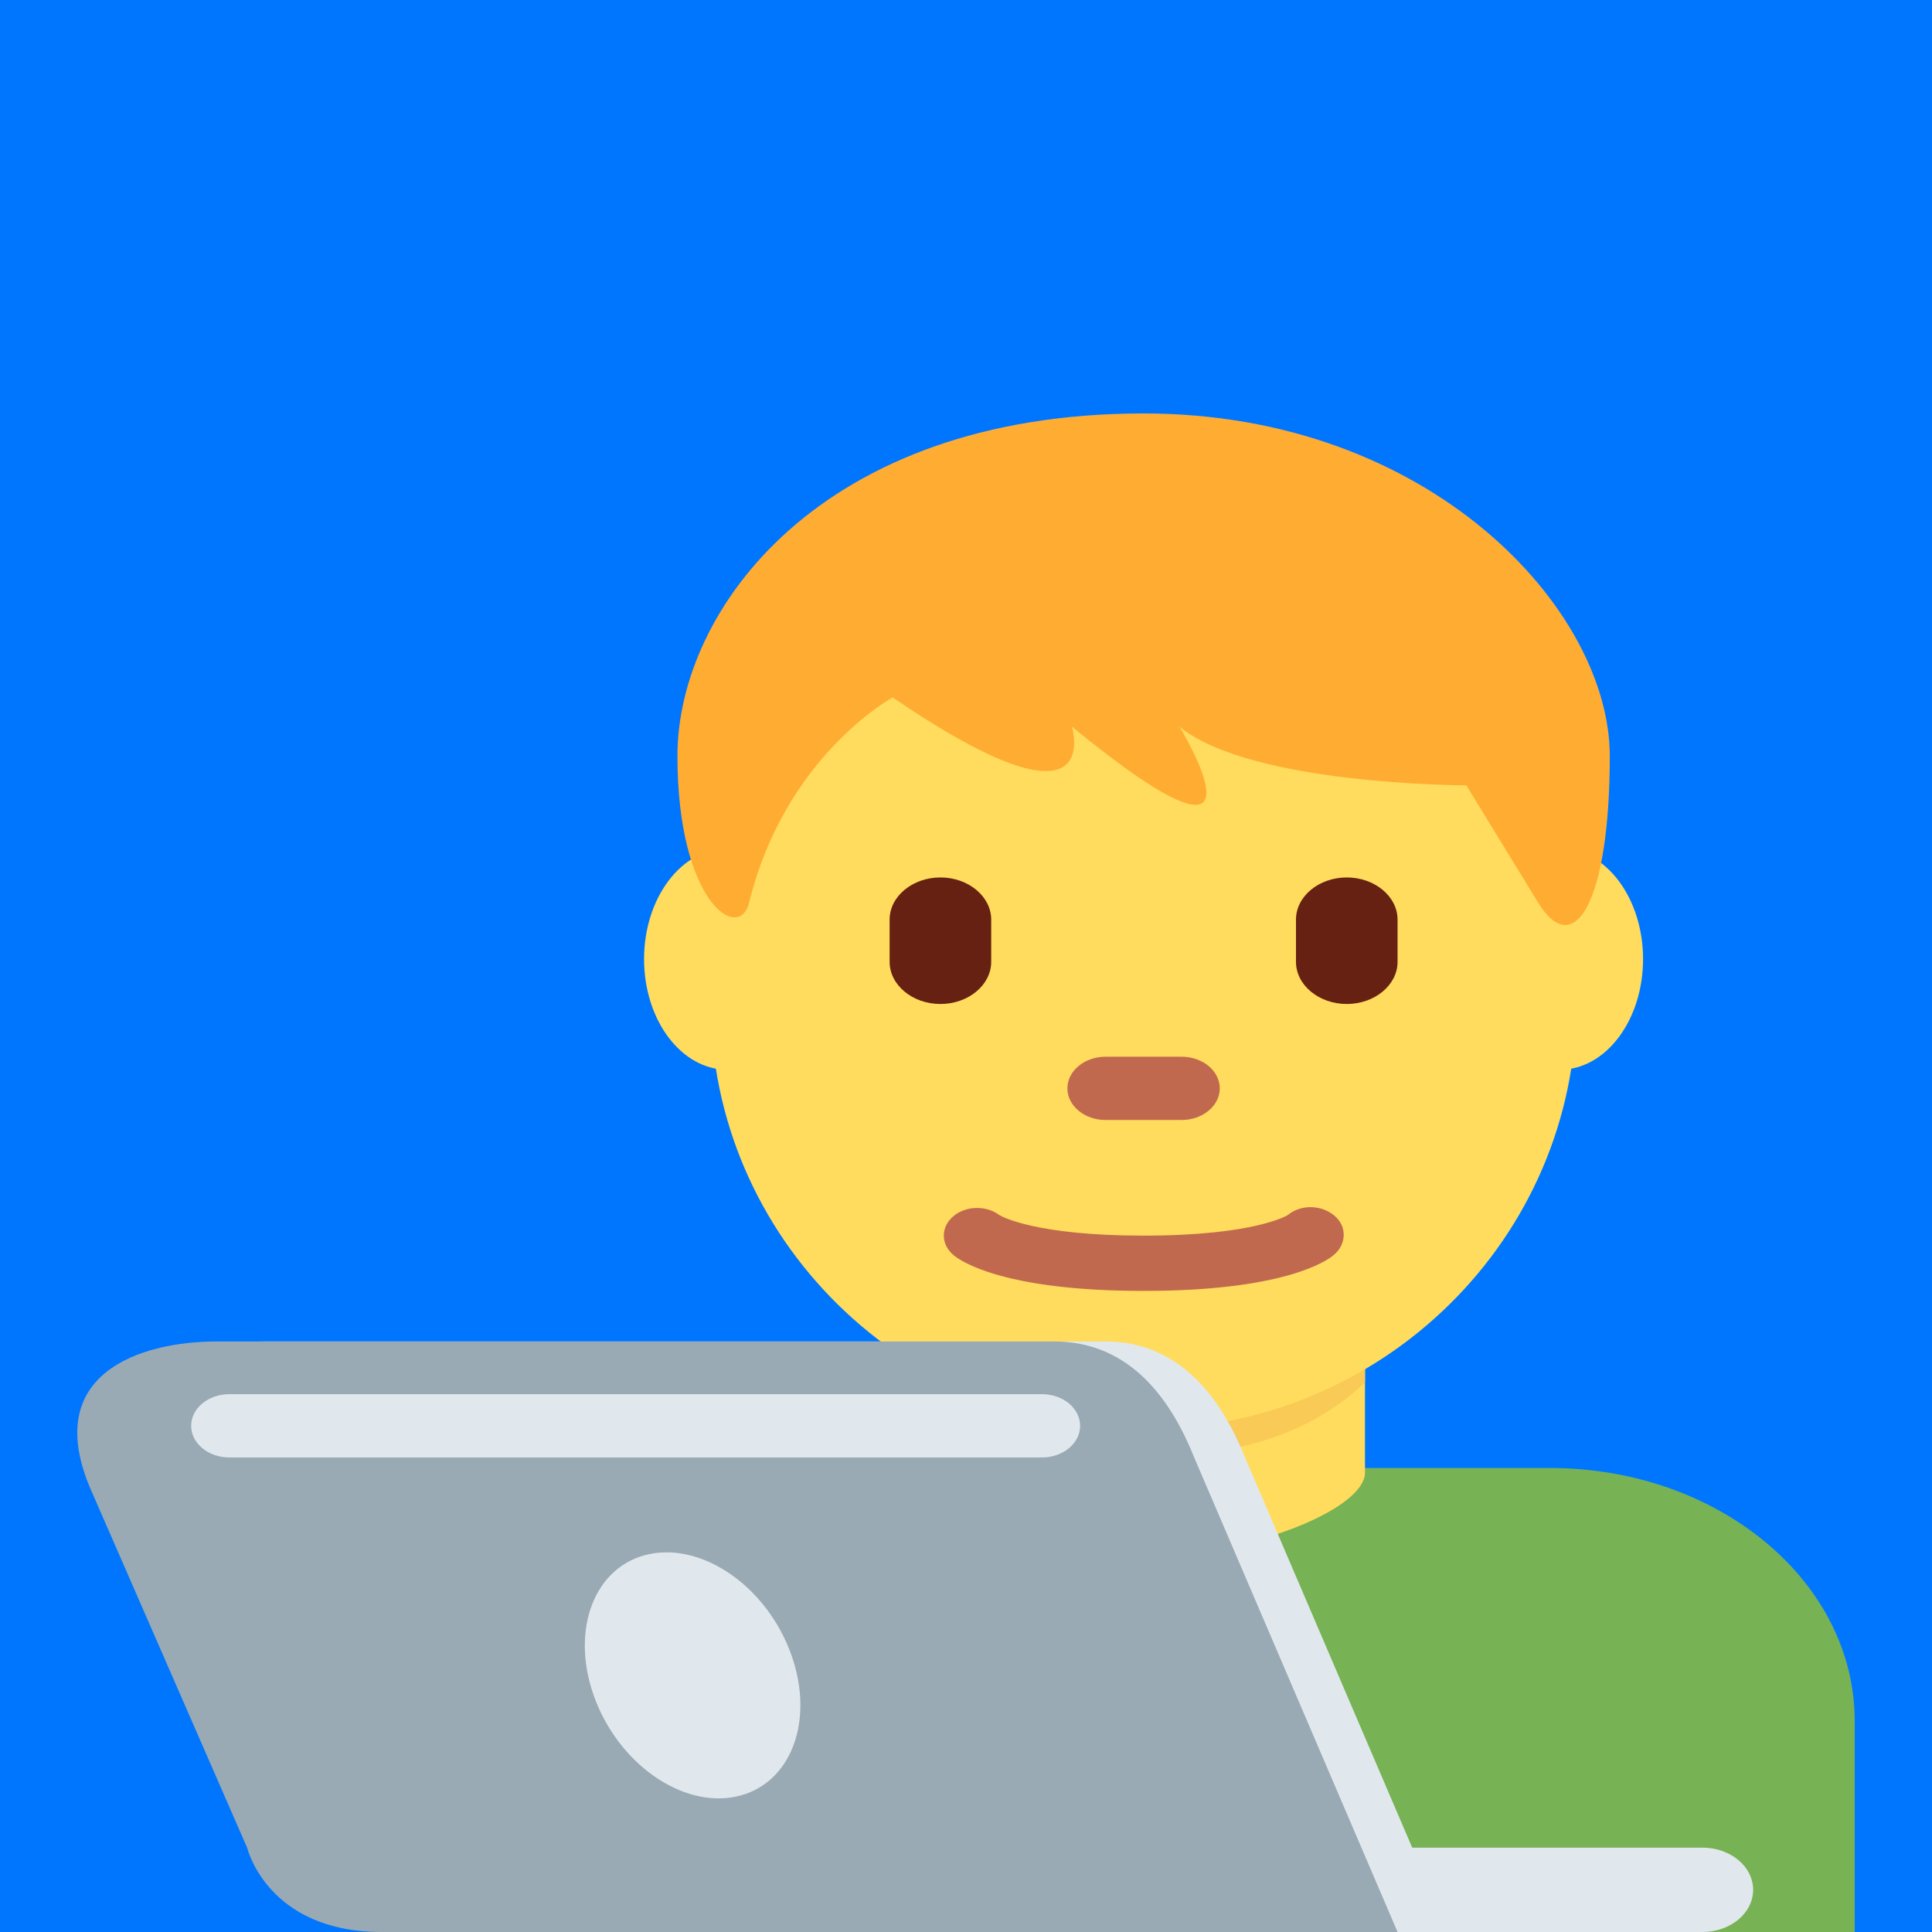
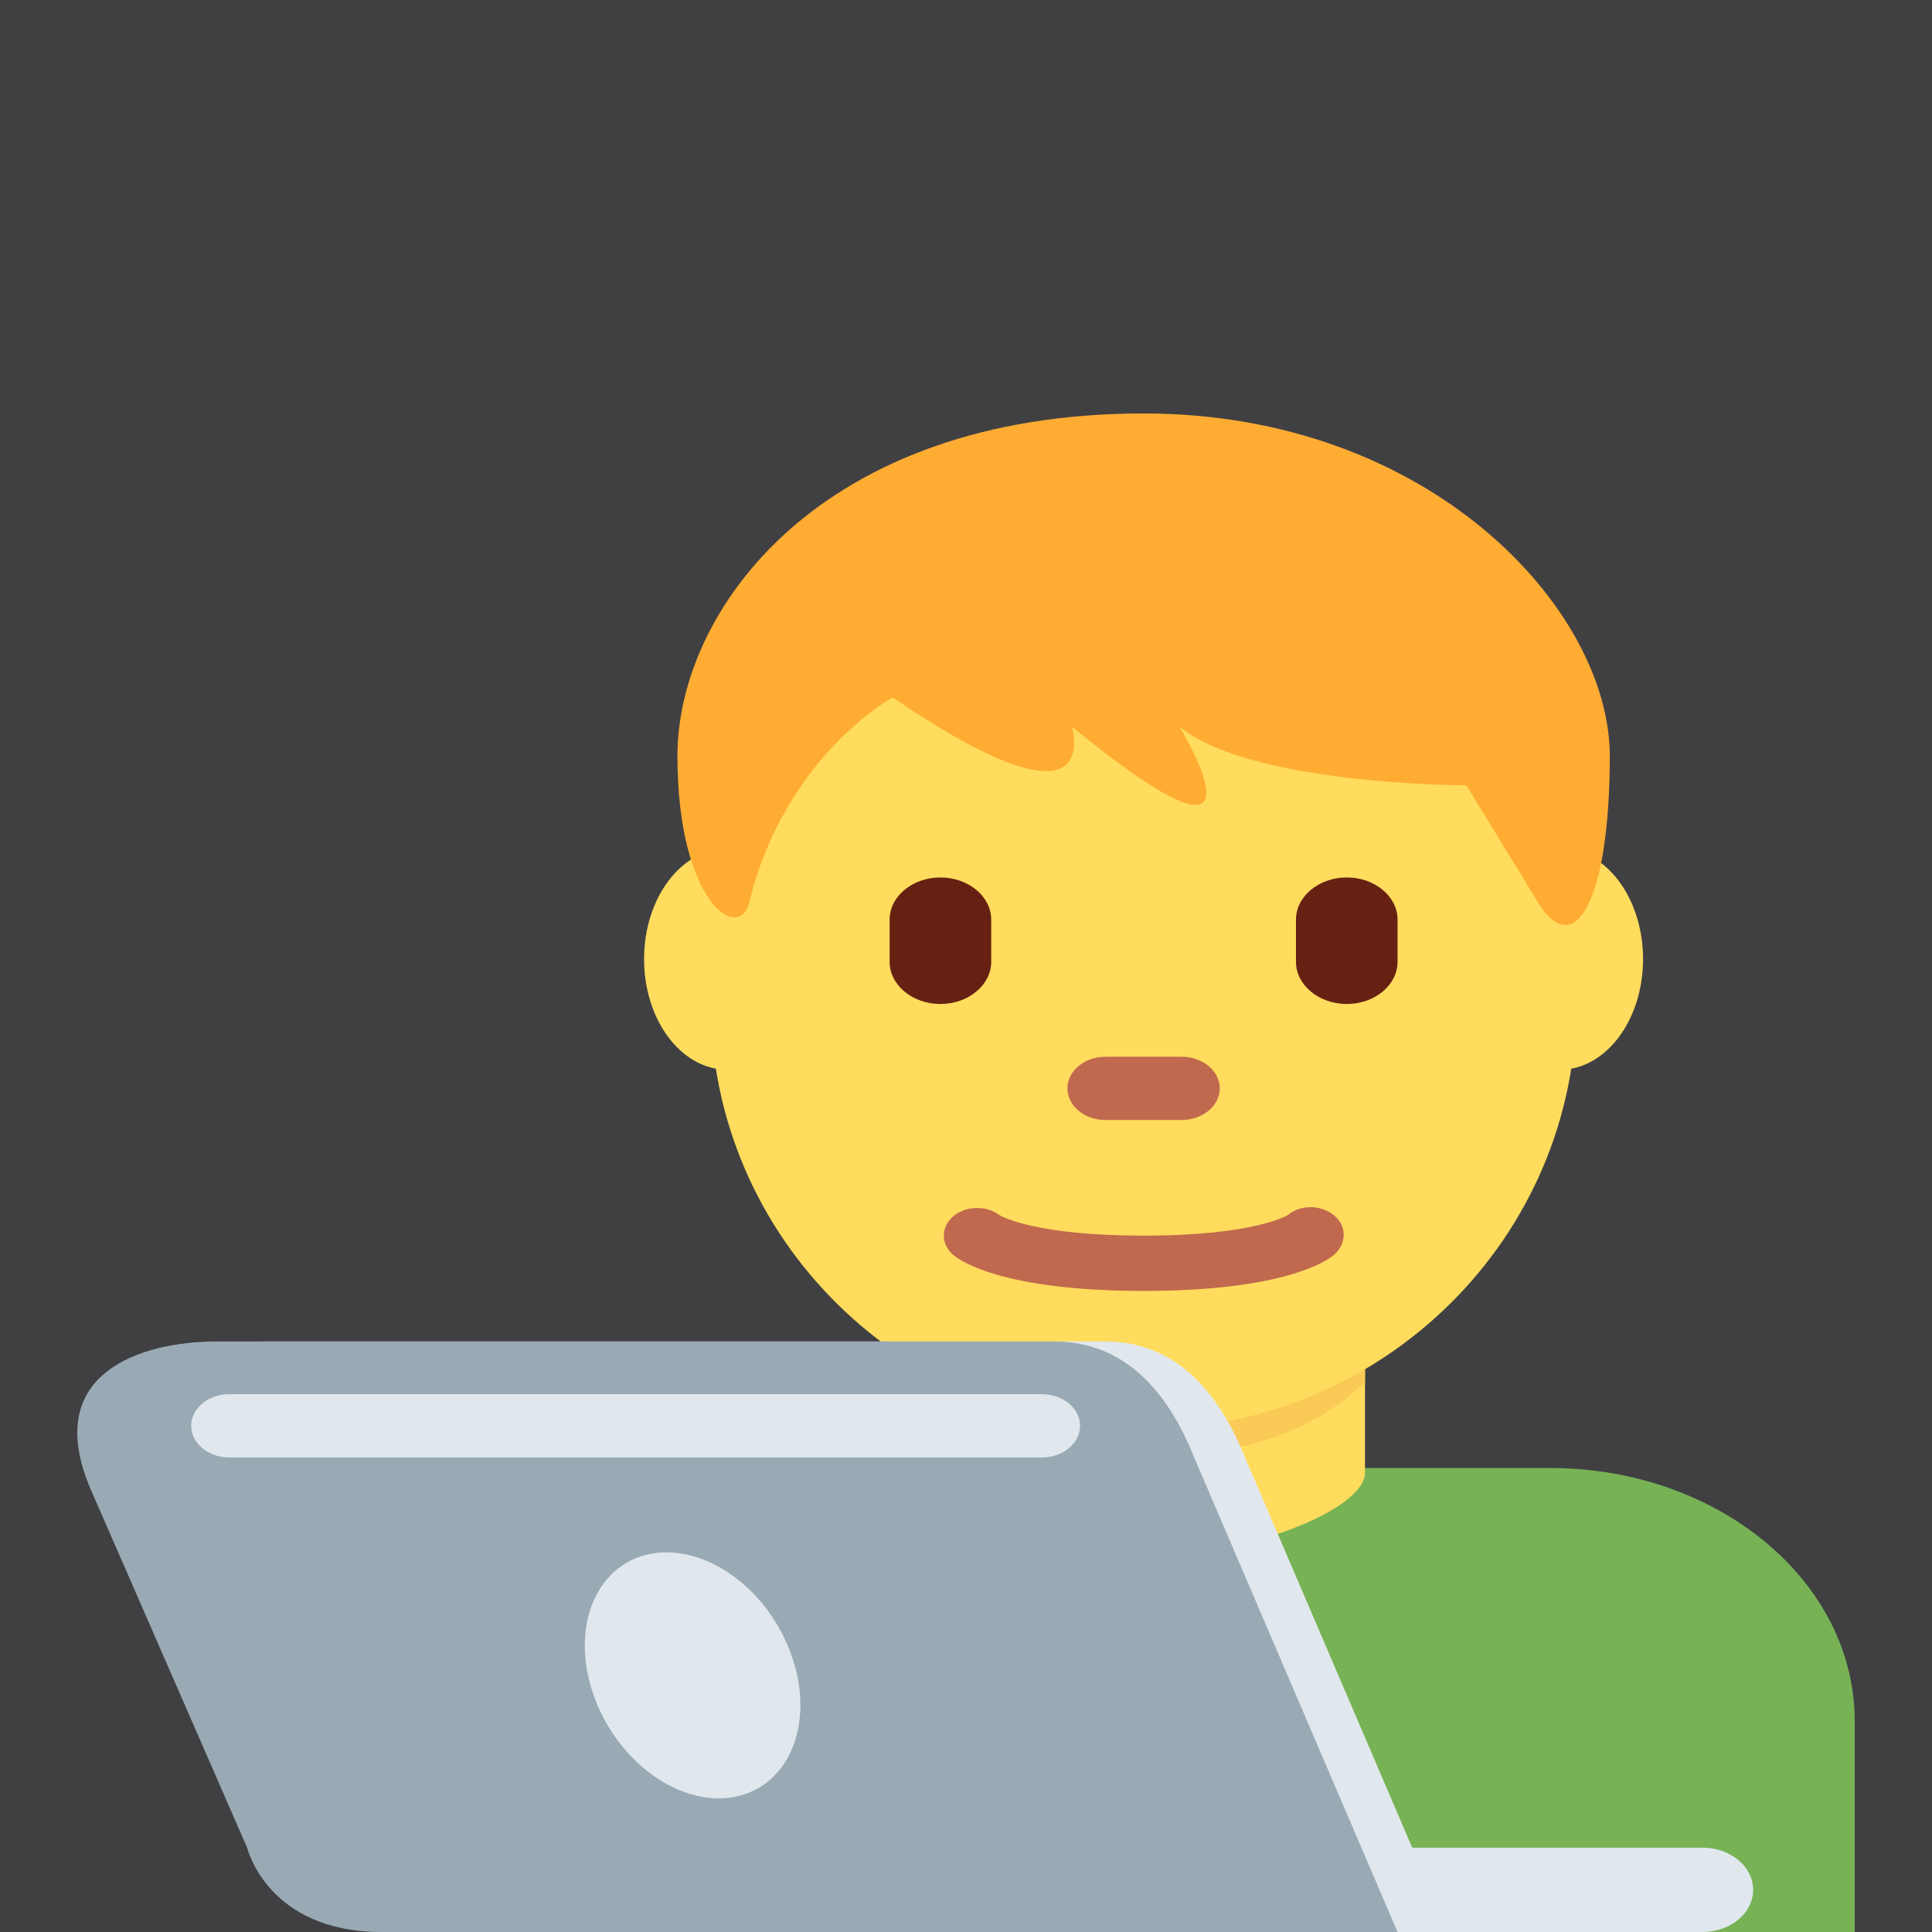
<svg xmlns="http://www.w3.org/2000/svg" width="500" height="500" viewBox="0 0 500 500" fill="none">
-   <rect width="500" height="500" fill="#0076FE" />
+   <rect width="500" height="500" fill="#404042" />
  <path d="M480 500V445.417C480 409.239 444.691 379.917 401.126 379.917H190.794C147.242 379.917 111.919 409.239 111.919 445.417V500H480Z" fill="#77B255" />
  <path d="M238.644 381.074C238.644 390.833 269.668 402.831 295.959 402.831C322.251 402.831 353.262 390.833 353.262 381.085V339.416H238.631L238.644 381.074Z" fill="#FFDC5D" />
  <path d="M238.539 357.789C254.524 372.788 274.348 376.849 295.907 376.849C317.453 376.849 337.263 372.777 353.262 357.789V319.678H238.526L238.539 357.789Z" fill="#F9CA55" />
  <path d="M209.775 248.218C209.775 264.025 200.126 276.842 188.23 276.842C176.333 276.842 166.684 264.025 166.684 248.218C166.684 232.411 176.333 219.584 188.23 219.584C200.126 219.573 209.775 232.4 209.775 248.218ZM425.221 248.218C425.221 264.025 415.585 276.842 403.675 276.842C391.778 276.842 382.129 264.025 382.129 248.218C382.129 232.411 391.765 219.584 403.675 219.584C415.585 219.573 425.221 232.4 425.221 248.218Z" fill="#FFDC5D" />
  <path d="M183.918 259.397C183.918 198.383 234.082 148.909 295.959 148.909C357.836 148.909 407.987 198.383 407.987 259.397C407.987 320.41 357.836 369.884 295.959 369.884C234.096 369.873 183.918 320.41 183.918 259.397Z" fill="#FFDC5D" />
  <path d="M295.959 334.088C259.756 334.088 248.634 326.392 246.781 324.831C243.416 322.036 243.416 317.506 246.781 314.711C250.041 312.004 255.273 311.928 258.638 314.46C259.322 314.864 268.116 319.777 295.959 319.777C324.88 319.777 333.24 314.482 333.319 314.428C336.685 311.644 341.956 311.775 345.321 314.591C348.687 317.386 348.503 322.047 345.137 324.831C343.284 326.392 332.162 334.088 295.959 334.088Z" fill="#C1694F" />
  <path d="M295.96 107C370.207 107 416.611 157.741 416.611 195.654C416.611 233.568 407.33 248.742 398.049 233.568L379.488 203.241C379.488 203.241 323.815 203.241 305.254 188.067C305.254 188.067 333.096 233.568 277.411 188.067C277.411 188.067 286.692 218.405 231.006 180.491C231.006 180.491 203.164 195.654 193.883 233.568C191.306 244.091 175.321 233.568 175.321 195.654C175.308 157.741 212.431 107 295.96 107Z" fill="#FFAC33" />
  <path d="M243.377 259.833C236.147 259.833 230.231 254.921 230.231 248.917V238C230.231 231.996 236.147 227.083 243.377 227.083C250.607 227.083 256.522 231.996 256.522 238V248.917C256.522 254.921 250.607 259.833 243.377 259.833ZM348.543 259.833C341.313 259.833 335.397 254.921 335.397 248.917V238C335.397 231.996 341.313 227.083 348.543 227.083C355.773 227.083 361.688 231.996 361.688 238V248.917C361.688 254.921 355.773 259.833 348.543 259.833Z" fill="#662113" />
  <path d="M305.819 289.854H286.1C280.671 289.854 276.241 286.175 276.241 281.667C276.241 277.158 280.671 273.479 286.1 273.479H305.819C311.248 273.479 315.678 277.158 315.678 281.667C315.678 286.175 311.248 289.854 305.819 289.854Z" fill="#C1694F" />
  <path d="M453.709 489.083C453.709 495.12 447.832 500 440.563 500H309.105C301.836 500 295.96 495.12 295.96 489.083C295.96 483.046 301.836 478.167 309.105 478.167H440.563C447.832 478.167 453.709 483.046 453.709 489.083Z" fill="#E1E8ED" />
  <path d="M285.968 347.167H69.313C49.279 347.167 23.593 355.583 36.738 385.713L77.122 478.232C77.135 478.232 82.341 500 111.919 500H374.834L322.251 377.297C316.493 362.865 306.016 347.167 285.968 347.167Z" fill="#E1E8ED" />
  <path d="M272.823 347.167H56.168C36.134 347.167 10.447 355.583 23.593 385.713L63.976 478.232C63.989 478.232 69.195 500 98.773 500H361.688L309.105 377.297C303.347 362.865 292.87 347.167 272.823 347.167Z" fill="#99AAB5" />
  <path d="M204.189 426.673C211.077 443.834 205.491 460.842 191.714 464.652C177.937 468.473 161.189 457.654 154.301 440.493C147.413 423.332 153 406.324 166.776 402.514C180.553 398.704 197.314 409.512 204.189 426.673ZM269.668 377.188H59.336C53.894 377.188 49.477 373.52 49.477 369C49.477 364.481 53.894 360.812 59.336 360.812H269.668C275.11 360.812 279.527 364.481 279.527 369C279.527 373.52 275.11 377.188 269.668 377.188Z" fill="#E1E8ED" />
</svg>
